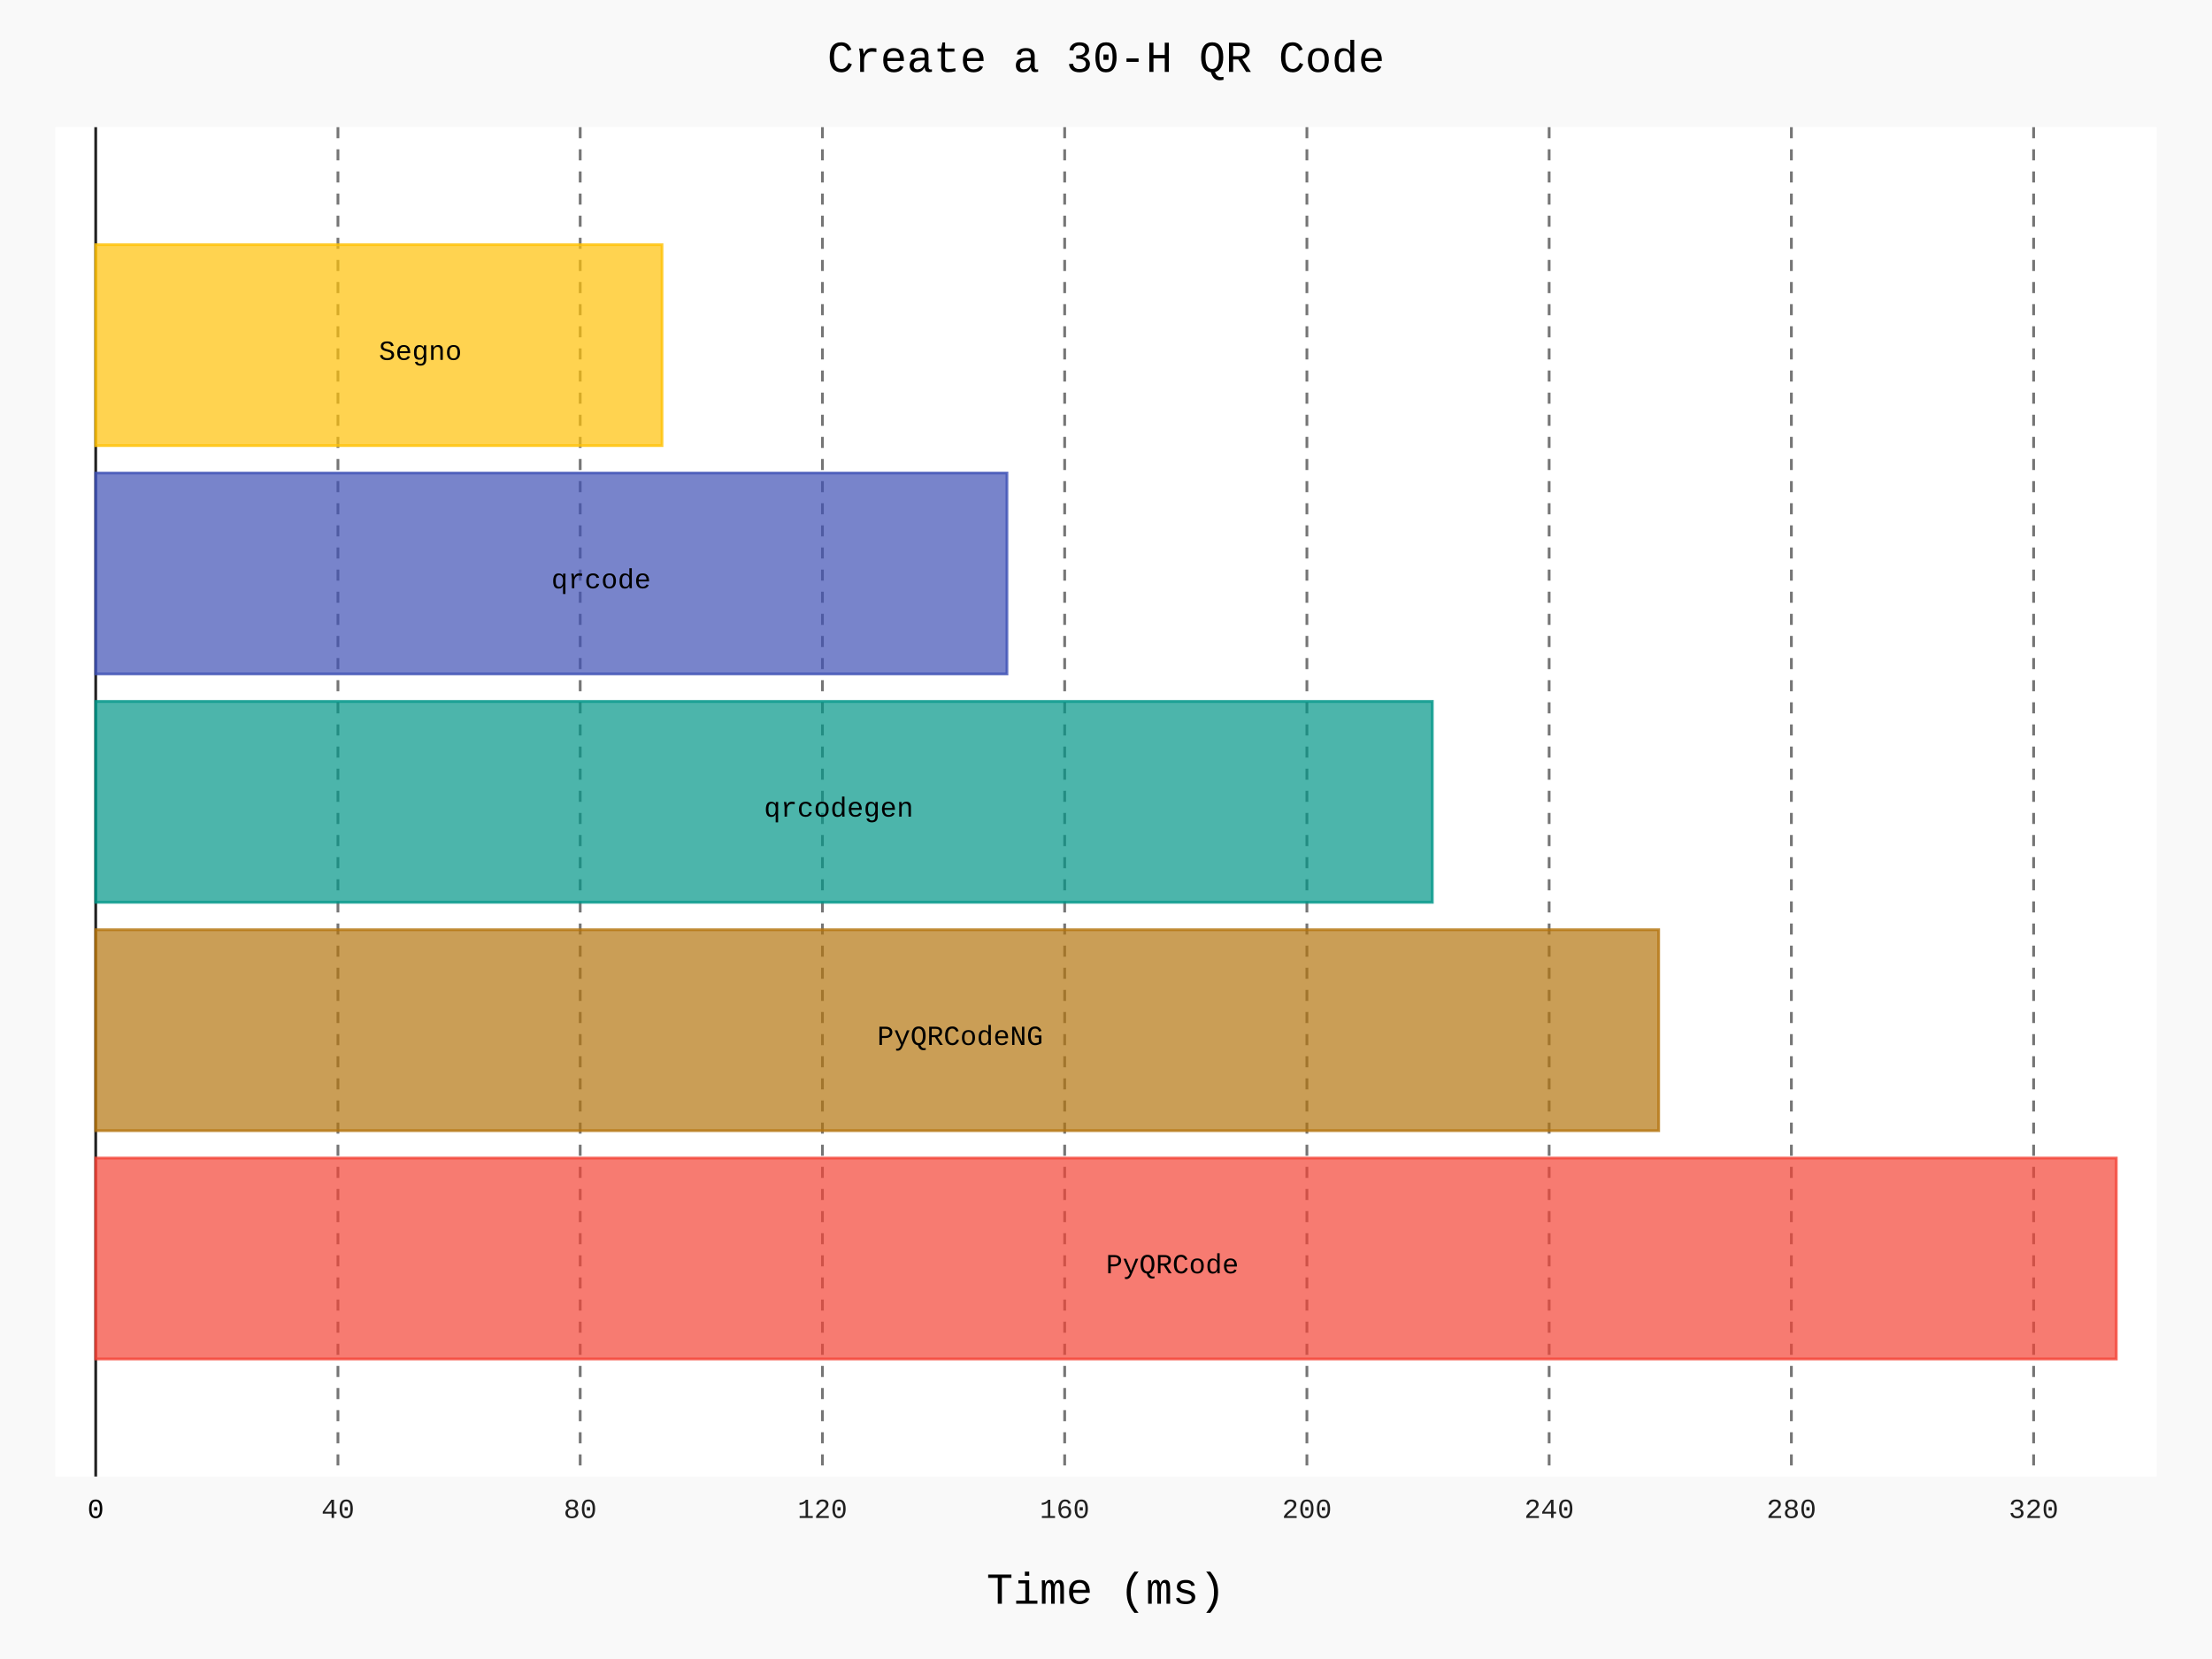
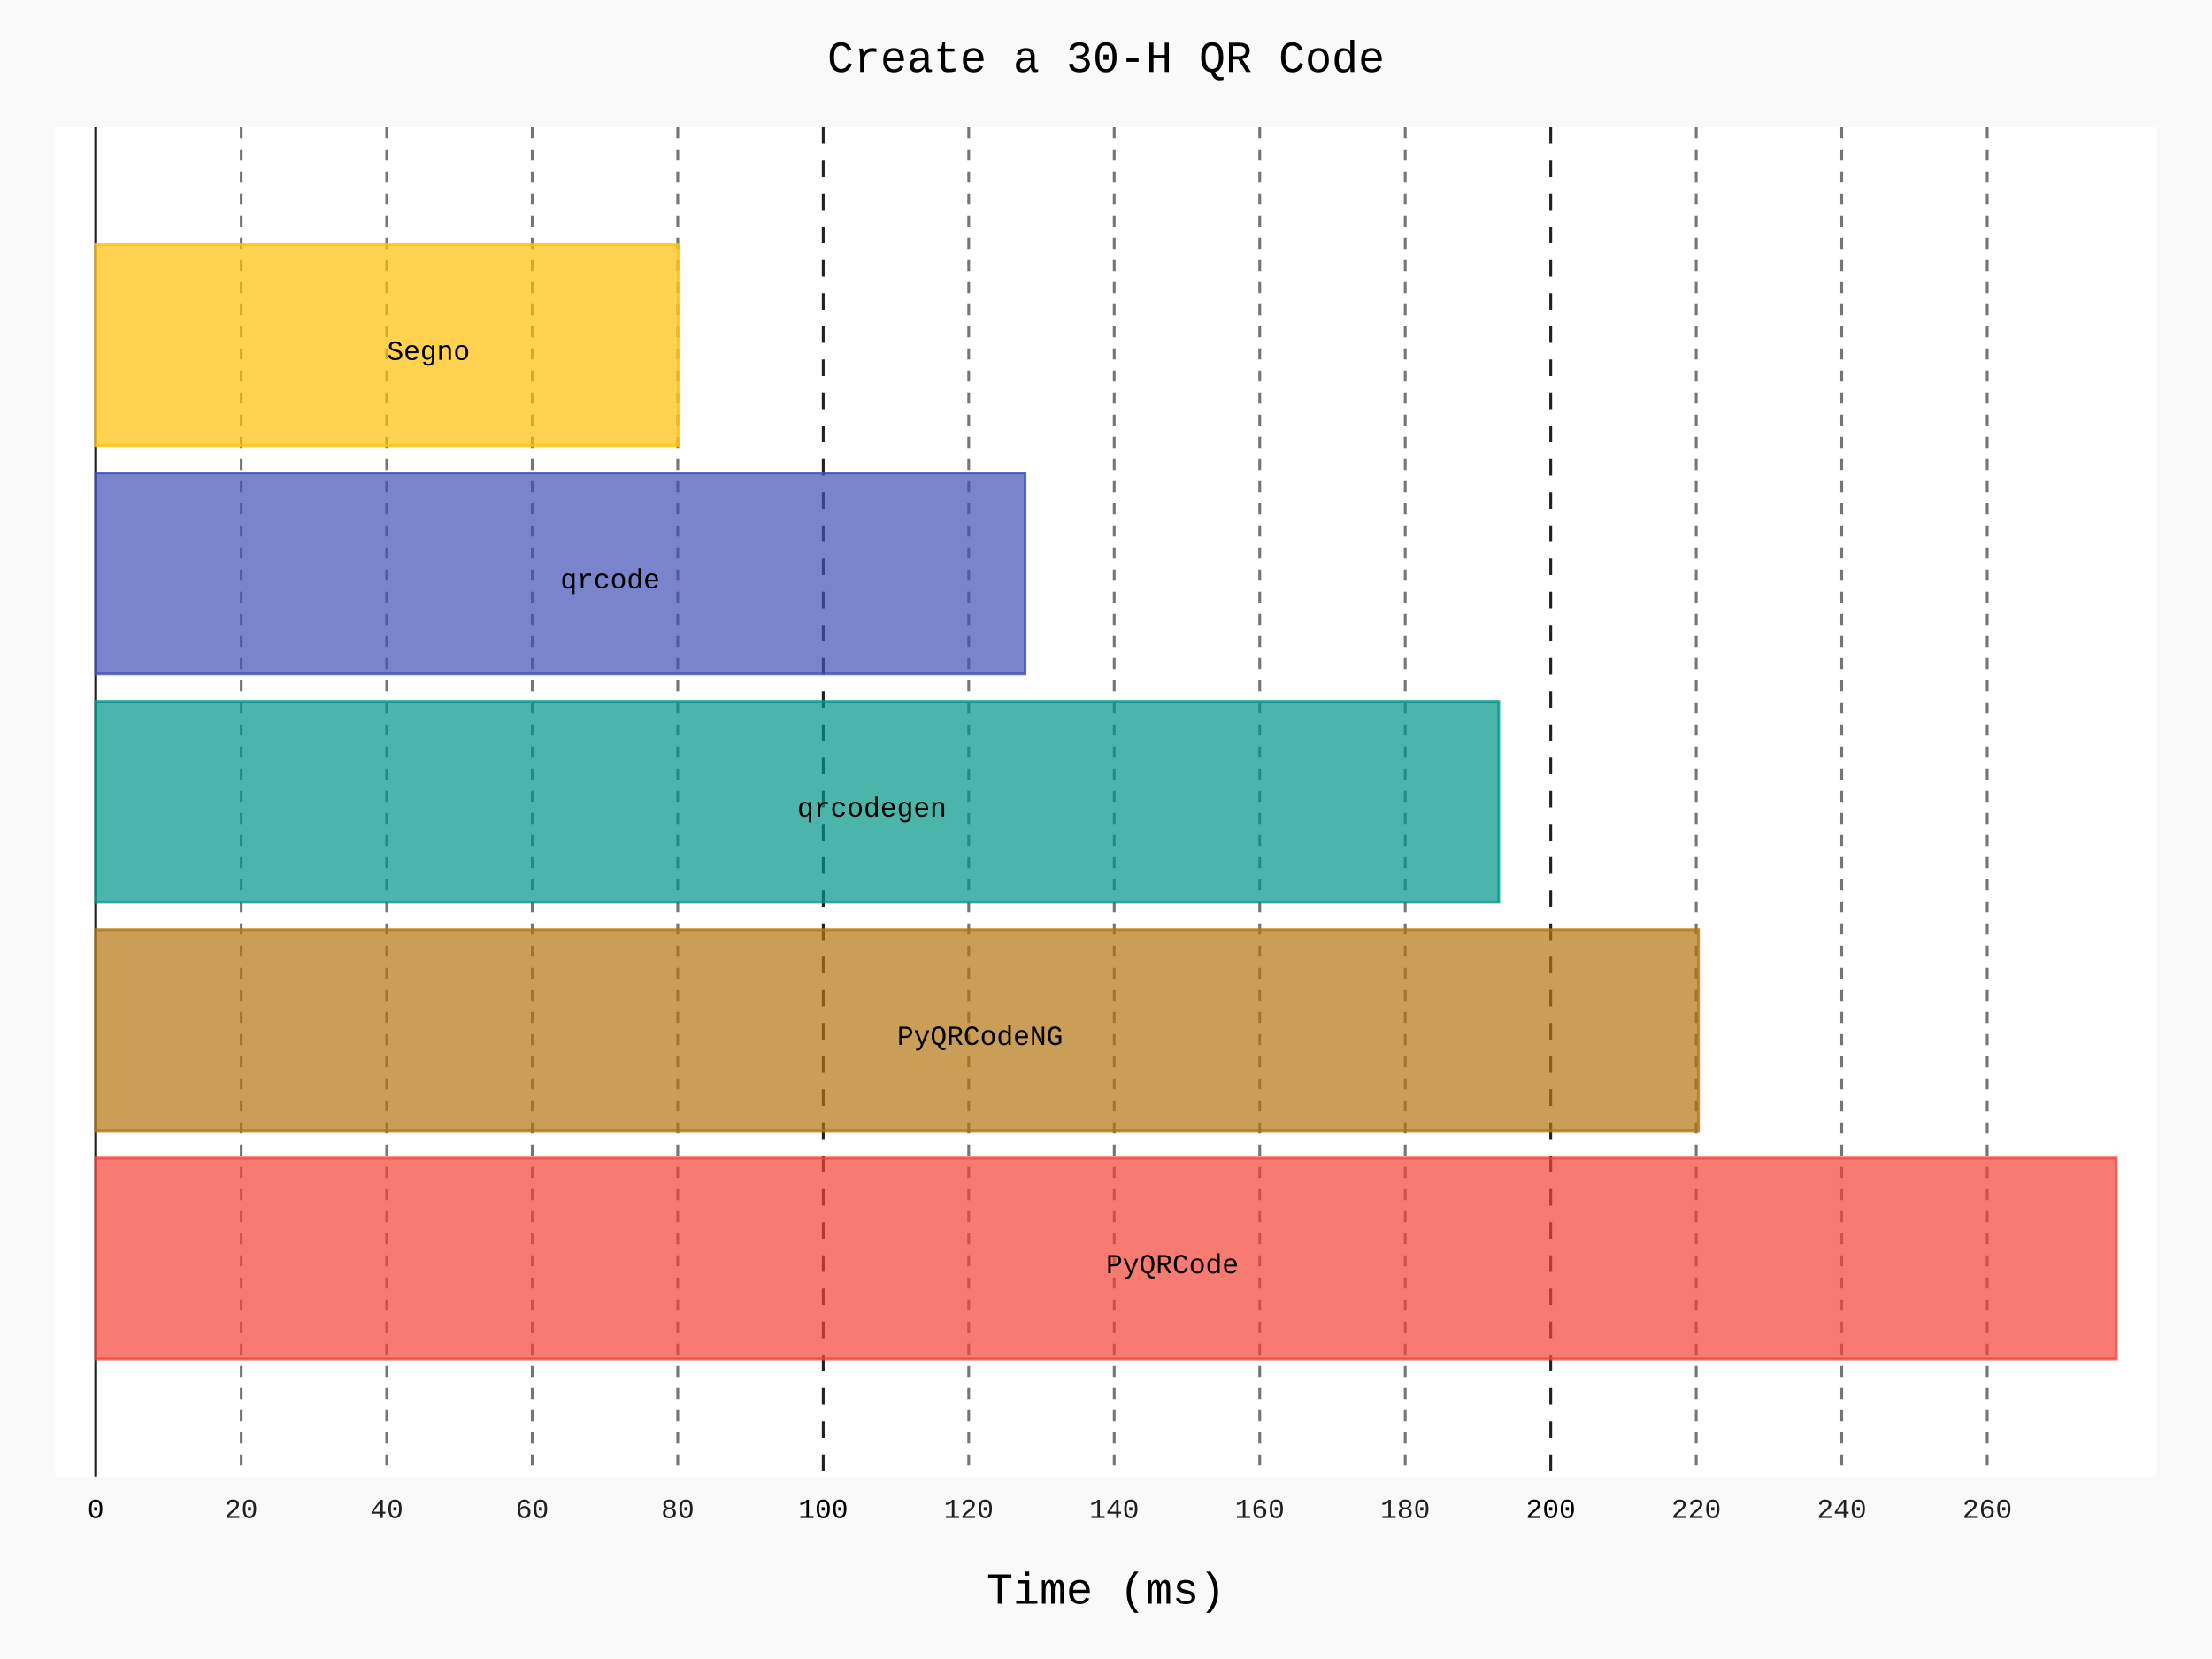
- <svg xmlns="http://www.w3.org/2000/svg" class="pygal-chart" id="chart-cc73e515-6930-4aa7-90b8-4ee98155d6b5" viewBox="0 0 800 600">
+ <svg xmlns="http://www.w3.org/2000/svg" class="pygal-chart" id="chart-82990d21-5210-4bf5-9eff-50101e8f93f9" viewBox="0 0 800 600">
  <defs>
-     <style type="text/css">#chart-cc73e515-6930-4aa7-90b8-4ee98155d6b5{-webkit-user-select:none;-webkit-font-smoothing:antialiased;font-family:Consolas,"Liberation Mono",Menlo,Courier,monospace}#chart-cc73e515-6930-4aa7-90b8-4ee98155d6b5 .title{font-family:Consolas,"Liberation Mono",Menlo,Courier,monospace;font-size:16px}#chart-cc73e515-6930-4aa7-90b8-4ee98155d6b5 .legends .legend text{font-family:Consolas,"Liberation Mono",Menlo,Courier,monospace;font-size:14px}#chart-cc73e515-6930-4aa7-90b8-4ee98155d6b5 .axis text{font-family:Consolas,"Liberation Mono",Menlo,Courier,monospace;font-size:10px}#chart-cc73e515-6930-4aa7-90b8-4ee98155d6b5 .axis text.major{font-family:Consolas,"Liberation Mono",Menlo,Courier,monospace;font-size:10px}#chart-cc73e515-6930-4aa7-90b8-4ee98155d6b5 .text-overlay text.value{font-family:Consolas,"Liberation Mono",Menlo,Courier,monospace;font-size:16px}#chart-cc73e515-6930-4aa7-90b8-4ee98155d6b5 .text-overlay text.label{font-family:Consolas,"Liberation Mono",Menlo,Courier,monospace;font-size:10px}#chart-cc73e515-6930-4aa7-90b8-4ee98155d6b5 .tooltip{font-family:Consolas,"Liberation Mono",Menlo,Courier,monospace;font-size:14px}#chart-cc73e515-6930-4aa7-90b8-4ee98155d6b5 text.no_data{font-family:Consolas,"Liberation Mono",Menlo,Courier,monospace;font-size:64px}
- #chart-cc73e515-6930-4aa7-90b8-4ee98155d6b5{background-color:rgba(249,249,249,1)}#chart-cc73e515-6930-4aa7-90b8-4ee98155d6b5 path,#chart-cc73e515-6930-4aa7-90b8-4ee98155d6b5 line,#chart-cc73e515-6930-4aa7-90b8-4ee98155d6b5 rect,#chart-cc73e515-6930-4aa7-90b8-4ee98155d6b5 circle{-webkit-transition:150ms;-moz-transition:150ms;transition:150ms}#chart-cc73e515-6930-4aa7-90b8-4ee98155d6b5 .graph &gt; .background{fill:rgba(249,249,249,1)}#chart-cc73e515-6930-4aa7-90b8-4ee98155d6b5 .plot &gt; .background{fill:rgba(255,255,255,1)}#chart-cc73e515-6930-4aa7-90b8-4ee98155d6b5 .graph{fill:rgba(0,0,0,.87)}#chart-cc73e515-6930-4aa7-90b8-4ee98155d6b5 text.no_data{fill:rgba(0,0,0,1)}#chart-cc73e515-6930-4aa7-90b8-4ee98155d6b5 .title{fill:rgba(0,0,0,1)}#chart-cc73e515-6930-4aa7-90b8-4ee98155d6b5 .legends .legend text{fill:rgba(0,0,0,.87)}#chart-cc73e515-6930-4aa7-90b8-4ee98155d6b5 .legends .legend:hover text{fill:rgba(0,0,0,1)}#chart-cc73e515-6930-4aa7-90b8-4ee98155d6b5 .axis .line{stroke:rgba(0,0,0,1)}#chart-cc73e515-6930-4aa7-90b8-4ee98155d6b5 .axis .guide.line{stroke:rgba(0,0,0,.54)}#chart-cc73e515-6930-4aa7-90b8-4ee98155d6b5 .axis .major.line{stroke:rgba(0,0,0,.87)}#chart-cc73e515-6930-4aa7-90b8-4ee98155d6b5 .axis text.major{fill:rgba(0,0,0,1)}#chart-cc73e515-6930-4aa7-90b8-4ee98155d6b5 .axis.y .guides:hover .guide.line,#chart-cc73e515-6930-4aa7-90b8-4ee98155d6b5 .line-graph .axis.x .guides:hover .guide.line,#chart-cc73e515-6930-4aa7-90b8-4ee98155d6b5 .stackedline-graph .axis.x .guides:hover .guide.line,#chart-cc73e515-6930-4aa7-90b8-4ee98155d6b5 .xy-graph .axis.x .guides:hover .guide.line{stroke:rgba(0,0,0,1)}#chart-cc73e515-6930-4aa7-90b8-4ee98155d6b5 .axis .guides:hover text{fill:rgba(0,0,0,1)}#chart-cc73e515-6930-4aa7-90b8-4ee98155d6b5 .reactive{fill-opacity:.7;stroke-opacity:.8}#chart-cc73e515-6930-4aa7-90b8-4ee98155d6b5 .ci{stroke:rgba(0,0,0,.87)}#chart-cc73e515-6930-4aa7-90b8-4ee98155d6b5 .reactive.active,#chart-cc73e515-6930-4aa7-90b8-4ee98155d6b5 .active .reactive{fill-opacity:.8;stroke-opacity:.9;stroke-width:4}#chart-cc73e515-6930-4aa7-90b8-4ee98155d6b5 .ci .reactive.active{stroke-width:1.5}#chart-cc73e515-6930-4aa7-90b8-4ee98155d6b5 .series text{fill:rgba(0,0,0,1)}#chart-cc73e515-6930-4aa7-90b8-4ee98155d6b5 .tooltip rect{fill:rgba(255,255,255,1);stroke:rgba(0,0,0,1);-webkit-transition:opacity 150ms;-moz-transition:opacity 150ms;transition:opacity 150ms}#chart-cc73e515-6930-4aa7-90b8-4ee98155d6b5 .tooltip .label{fill:rgba(0,0,0,.87)}#chart-cc73e515-6930-4aa7-90b8-4ee98155d6b5 .tooltip .label{fill:rgba(0,0,0,.87)}#chart-cc73e515-6930-4aa7-90b8-4ee98155d6b5 .tooltip .legend{font-size:.8em;fill:rgba(0,0,0,.54)}#chart-cc73e515-6930-4aa7-90b8-4ee98155d6b5 .tooltip .x_label{font-size:.6em;fill:rgba(0,0,0,1)}#chart-cc73e515-6930-4aa7-90b8-4ee98155d6b5 .tooltip .xlink{font-size:.5em;text-decoration:underline}#chart-cc73e515-6930-4aa7-90b8-4ee98155d6b5 .tooltip .value{font-size:1.5em}#chart-cc73e515-6930-4aa7-90b8-4ee98155d6b5 .bound{font-size:.5em}#chart-cc73e515-6930-4aa7-90b8-4ee98155d6b5 .max-value{font-size:.75em;fill:rgba(0,0,0,.54)}#chart-cc73e515-6930-4aa7-90b8-4ee98155d6b5 .map-element{fill:rgba(255,255,255,1);stroke:rgba(0,0,0,.54) !important}#chart-cc73e515-6930-4aa7-90b8-4ee98155d6b5 .map-element .reactive{fill-opacity:inherit;stroke-opacity:inherit}#chart-cc73e515-6930-4aa7-90b8-4ee98155d6b5 .color-0,#chart-cc73e515-6930-4aa7-90b8-4ee98155d6b5 .color-0 a:visited{stroke:#F44336;fill:#F44336}#chart-cc73e515-6930-4aa7-90b8-4ee98155d6b5 .color-1,#chart-cc73e515-6930-4aa7-90b8-4ee98155d6b5 .color-1 a:visited{stroke:#3F51B5;fill:#3F51B5}#chart-cc73e515-6930-4aa7-90b8-4ee98155d6b5 .color-2,#chart-cc73e515-6930-4aa7-90b8-4ee98155d6b5 .color-2 a:visited{stroke:#009688;fill:#009688}#chart-cc73e515-6930-4aa7-90b8-4ee98155d6b5 .color-3,#chart-cc73e515-6930-4aa7-90b8-4ee98155d6b5 .color-3 a:visited{stroke:#FFC107;fill:#FFC107}#chart-cc73e515-6930-4aa7-90b8-4ee98155d6b5 .color-4,#chart-cc73e515-6930-4aa7-90b8-4ee98155d6b5 .color-4 a:visited{stroke:#FF5722;fill:#FF5722}#chart-cc73e515-6930-4aa7-90b8-4ee98155d6b5 .text-overlay .color-0 text{fill:black}#chart-cc73e515-6930-4aa7-90b8-4ee98155d6b5 .text-overlay .color-1 text{fill:black}#chart-cc73e515-6930-4aa7-90b8-4ee98155d6b5 .text-overlay .color-2 text{fill:black}#chart-cc73e515-6930-4aa7-90b8-4ee98155d6b5 .text-overlay .color-3 text{fill:black}#chart-cc73e515-6930-4aa7-90b8-4ee98155d6b5 .text-overlay .color-4 text{fill:black}
- #chart-cc73e515-6930-4aa7-90b8-4ee98155d6b5 text.no_data{text-anchor:middle}#chart-cc73e515-6930-4aa7-90b8-4ee98155d6b5 .guide.line{fill:none}#chart-cc73e515-6930-4aa7-90b8-4ee98155d6b5 .centered{text-anchor:middle}#chart-cc73e515-6930-4aa7-90b8-4ee98155d6b5 .title{text-anchor:middle}#chart-cc73e515-6930-4aa7-90b8-4ee98155d6b5 .legends .legend text{fill-opacity:1}#chart-cc73e515-6930-4aa7-90b8-4ee98155d6b5 .axis.x text{text-anchor:middle}#chart-cc73e515-6930-4aa7-90b8-4ee98155d6b5 .axis.x:not(.web) text[transform]{text-anchor:start}#chart-cc73e515-6930-4aa7-90b8-4ee98155d6b5 .axis.x:not(.web) text[transform].backwards{text-anchor:end}#chart-cc73e515-6930-4aa7-90b8-4ee98155d6b5 .axis.y text{text-anchor:end}#chart-cc73e515-6930-4aa7-90b8-4ee98155d6b5 .axis.y text[transform].backwards{text-anchor:start}#chart-cc73e515-6930-4aa7-90b8-4ee98155d6b5 .axis.y2 text{text-anchor:start}#chart-cc73e515-6930-4aa7-90b8-4ee98155d6b5 .axis.y2 text[transform].backwards{text-anchor:end}#chart-cc73e515-6930-4aa7-90b8-4ee98155d6b5 .axis .guide.line{stroke-dasharray:4,4}#chart-cc73e515-6930-4aa7-90b8-4ee98155d6b5 .axis .major.guide.line{stroke-dasharray:6,6}#chart-cc73e515-6930-4aa7-90b8-4ee98155d6b5 .horizontal .axis.y .guide.line,#chart-cc73e515-6930-4aa7-90b8-4ee98155d6b5 .horizontal .axis.y2 .guide.line,#chart-cc73e515-6930-4aa7-90b8-4ee98155d6b5 .vertical .axis.x .guide.line{opacity:0}#chart-cc73e515-6930-4aa7-90b8-4ee98155d6b5 .horizontal .axis.always_show .guide.line,#chart-cc73e515-6930-4aa7-90b8-4ee98155d6b5 .vertical .axis.always_show .guide.line{opacity:1 !important}#chart-cc73e515-6930-4aa7-90b8-4ee98155d6b5 .axis.y .guides:hover .guide.line,#chart-cc73e515-6930-4aa7-90b8-4ee98155d6b5 .axis.y2 .guides:hover .guide.line,#chart-cc73e515-6930-4aa7-90b8-4ee98155d6b5 .axis.x .guides:hover .guide.line{opacity:1}#chart-cc73e515-6930-4aa7-90b8-4ee98155d6b5 .axis .guides:hover text{opacity:1}#chart-cc73e515-6930-4aa7-90b8-4ee98155d6b5 .nofill{fill:none}#chart-cc73e515-6930-4aa7-90b8-4ee98155d6b5 .subtle-fill{fill-opacity:.2}#chart-cc73e515-6930-4aa7-90b8-4ee98155d6b5 .dot{stroke-width:1px;fill-opacity:1}#chart-cc73e515-6930-4aa7-90b8-4ee98155d6b5 .dot.active{stroke-width:5px}#chart-cc73e515-6930-4aa7-90b8-4ee98155d6b5 .dot.negative{fill:transparent}#chart-cc73e515-6930-4aa7-90b8-4ee98155d6b5 text,#chart-cc73e515-6930-4aa7-90b8-4ee98155d6b5 tspan{stroke:none !important}#chart-cc73e515-6930-4aa7-90b8-4ee98155d6b5 .series text.active{opacity:1}#chart-cc73e515-6930-4aa7-90b8-4ee98155d6b5 .tooltip rect{fill-opacity:.95;stroke-width:.5}#chart-cc73e515-6930-4aa7-90b8-4ee98155d6b5 .tooltip text{fill-opacity:1}#chart-cc73e515-6930-4aa7-90b8-4ee98155d6b5 .showable{visibility:hidden}#chart-cc73e515-6930-4aa7-90b8-4ee98155d6b5 .showable.shown{visibility:visible}#chart-cc73e515-6930-4aa7-90b8-4ee98155d6b5 .gauge-background{fill:rgba(229,229,229,1);stroke:none}#chart-cc73e515-6930-4aa7-90b8-4ee98155d6b5 .bg-lines{stroke:rgba(249,249,249,1);stroke-width:2px}</style>
+     <style type="text/css">#chart-82990d21-5210-4bf5-9eff-50101e8f93f9{-webkit-user-select:none;-webkit-font-smoothing:antialiased;font-family:Consolas,"Liberation Mono",Menlo,Courier,monospace}#chart-82990d21-5210-4bf5-9eff-50101e8f93f9 .title{font-family:Consolas,"Liberation Mono",Menlo,Courier,monospace;font-size:16px}#chart-82990d21-5210-4bf5-9eff-50101e8f93f9 .legends .legend text{font-family:Consolas,"Liberation Mono",Menlo,Courier,monospace;font-size:14px}#chart-82990d21-5210-4bf5-9eff-50101e8f93f9 .axis text{font-family:Consolas,"Liberation Mono",Menlo,Courier,monospace;font-size:10px}#chart-82990d21-5210-4bf5-9eff-50101e8f93f9 .axis text.major{font-family:Consolas,"Liberation Mono",Menlo,Courier,monospace;font-size:10px}#chart-82990d21-5210-4bf5-9eff-50101e8f93f9 .text-overlay text.value{font-family:Consolas,"Liberation Mono",Menlo,Courier,monospace;font-size:16px}#chart-82990d21-5210-4bf5-9eff-50101e8f93f9 .text-overlay text.label{font-family:Consolas,"Liberation Mono",Menlo,Courier,monospace;font-size:10px}#chart-82990d21-5210-4bf5-9eff-50101e8f93f9 .tooltip{font-family:Consolas,"Liberation Mono",Menlo,Courier,monospace;font-size:14px}#chart-82990d21-5210-4bf5-9eff-50101e8f93f9 text.no_data{font-family:Consolas,"Liberation Mono",Menlo,Courier,monospace;font-size:64px}
+ #chart-82990d21-5210-4bf5-9eff-50101e8f93f9{background-color:rgba(249,249,249,1)}#chart-82990d21-5210-4bf5-9eff-50101e8f93f9 path,#chart-82990d21-5210-4bf5-9eff-50101e8f93f9 line,#chart-82990d21-5210-4bf5-9eff-50101e8f93f9 rect,#chart-82990d21-5210-4bf5-9eff-50101e8f93f9 circle{-webkit-transition:150ms;-moz-transition:150ms;transition:150ms}#chart-82990d21-5210-4bf5-9eff-50101e8f93f9 .graph &gt; .background{fill:rgba(249,249,249,1)}#chart-82990d21-5210-4bf5-9eff-50101e8f93f9 .plot &gt; .background{fill:rgba(255,255,255,1)}#chart-82990d21-5210-4bf5-9eff-50101e8f93f9 .graph{fill:rgba(0,0,0,.87)}#chart-82990d21-5210-4bf5-9eff-50101e8f93f9 text.no_data{fill:rgba(0,0,0,1)}#chart-82990d21-5210-4bf5-9eff-50101e8f93f9 .title{fill:rgba(0,0,0,1)}#chart-82990d21-5210-4bf5-9eff-50101e8f93f9 .legends .legend text{fill:rgba(0,0,0,.87)}#chart-82990d21-5210-4bf5-9eff-50101e8f93f9 .legends .legend:hover text{fill:rgba(0,0,0,1)}#chart-82990d21-5210-4bf5-9eff-50101e8f93f9 .axis .line{stroke:rgba(0,0,0,1)}#chart-82990d21-5210-4bf5-9eff-50101e8f93f9 .axis .guide.line{stroke:rgba(0,0,0,.54)}#chart-82990d21-5210-4bf5-9eff-50101e8f93f9 .axis .major.line{stroke:rgba(0,0,0,.87)}#chart-82990d21-5210-4bf5-9eff-50101e8f93f9 .axis text.major{fill:rgba(0,0,0,1)}#chart-82990d21-5210-4bf5-9eff-50101e8f93f9 .axis.y .guides:hover .guide.line,#chart-82990d21-5210-4bf5-9eff-50101e8f93f9 .line-graph .axis.x .guides:hover .guide.line,#chart-82990d21-5210-4bf5-9eff-50101e8f93f9 .stackedline-graph .axis.x .guides:hover .guide.line,#chart-82990d21-5210-4bf5-9eff-50101e8f93f9 .xy-graph .axis.x .guides:hover .guide.line{stroke:rgba(0,0,0,1)}#chart-82990d21-5210-4bf5-9eff-50101e8f93f9 .axis .guides:hover text{fill:rgba(0,0,0,1)}#chart-82990d21-5210-4bf5-9eff-50101e8f93f9 .reactive{fill-opacity:.7;stroke-opacity:.8}#chart-82990d21-5210-4bf5-9eff-50101e8f93f9 .ci{stroke:rgba(0,0,0,.87)}#chart-82990d21-5210-4bf5-9eff-50101e8f93f9 .reactive.active,#chart-82990d21-5210-4bf5-9eff-50101e8f93f9 .active .reactive{fill-opacity:.8;stroke-opacity:.9;stroke-width:4}#chart-82990d21-5210-4bf5-9eff-50101e8f93f9 .ci .reactive.active{stroke-width:1.5}#chart-82990d21-5210-4bf5-9eff-50101e8f93f9 .series text{fill:rgba(0,0,0,1)}#chart-82990d21-5210-4bf5-9eff-50101e8f93f9 .tooltip rect{fill:rgba(255,255,255,1);stroke:rgba(0,0,0,1);-webkit-transition:opacity 150ms;-moz-transition:opacity 150ms;transition:opacity 150ms}#chart-82990d21-5210-4bf5-9eff-50101e8f93f9 .tooltip .label{fill:rgba(0,0,0,.87)}#chart-82990d21-5210-4bf5-9eff-50101e8f93f9 .tooltip .label{fill:rgba(0,0,0,.87)}#chart-82990d21-5210-4bf5-9eff-50101e8f93f9 .tooltip .legend{font-size:.8em;fill:rgba(0,0,0,.54)}#chart-82990d21-5210-4bf5-9eff-50101e8f93f9 .tooltip .x_label{font-size:.6em;fill:rgba(0,0,0,1)}#chart-82990d21-5210-4bf5-9eff-50101e8f93f9 .tooltip .xlink{font-size:.5em;text-decoration:underline}#chart-82990d21-5210-4bf5-9eff-50101e8f93f9 .tooltip .value{font-size:1.5em}#chart-82990d21-5210-4bf5-9eff-50101e8f93f9 .bound{font-size:.5em}#chart-82990d21-5210-4bf5-9eff-50101e8f93f9 .max-value{font-size:.75em;fill:rgba(0,0,0,.54)}#chart-82990d21-5210-4bf5-9eff-50101e8f93f9 .map-element{fill:rgba(255,255,255,1);stroke:rgba(0,0,0,.54) !important}#chart-82990d21-5210-4bf5-9eff-50101e8f93f9 .map-element .reactive{fill-opacity:inherit;stroke-opacity:inherit}#chart-82990d21-5210-4bf5-9eff-50101e8f93f9 .color-0,#chart-82990d21-5210-4bf5-9eff-50101e8f93f9 .color-0 a:visited{stroke:#F44336;fill:#F44336}#chart-82990d21-5210-4bf5-9eff-50101e8f93f9 .color-1,#chart-82990d21-5210-4bf5-9eff-50101e8f93f9 .color-1 a:visited{stroke:#3F51B5;fill:#3F51B5}#chart-82990d21-5210-4bf5-9eff-50101e8f93f9 .color-2,#chart-82990d21-5210-4bf5-9eff-50101e8f93f9 .color-2 a:visited{stroke:#009688;fill:#009688}#chart-82990d21-5210-4bf5-9eff-50101e8f93f9 .color-3,#chart-82990d21-5210-4bf5-9eff-50101e8f93f9 .color-3 a:visited{stroke:#FFC107;fill:#FFC107}#chart-82990d21-5210-4bf5-9eff-50101e8f93f9 .color-4,#chart-82990d21-5210-4bf5-9eff-50101e8f93f9 .color-4 a:visited{stroke:#FF5722;fill:#FF5722}#chart-82990d21-5210-4bf5-9eff-50101e8f93f9 .text-overlay .color-0 text{fill:black}#chart-82990d21-5210-4bf5-9eff-50101e8f93f9 .text-overlay .color-1 text{fill:black}#chart-82990d21-5210-4bf5-9eff-50101e8f93f9 .text-overlay .color-2 text{fill:black}#chart-82990d21-5210-4bf5-9eff-50101e8f93f9 .text-overlay .color-3 text{fill:black}#chart-82990d21-5210-4bf5-9eff-50101e8f93f9 .text-overlay .color-4 text{fill:black}
+ #chart-82990d21-5210-4bf5-9eff-50101e8f93f9 text.no_data{text-anchor:middle}#chart-82990d21-5210-4bf5-9eff-50101e8f93f9 .guide.line{fill:none}#chart-82990d21-5210-4bf5-9eff-50101e8f93f9 .centered{text-anchor:middle}#chart-82990d21-5210-4bf5-9eff-50101e8f93f9 .title{text-anchor:middle}#chart-82990d21-5210-4bf5-9eff-50101e8f93f9 .legends .legend text{fill-opacity:1}#chart-82990d21-5210-4bf5-9eff-50101e8f93f9 .axis.x text{text-anchor:middle}#chart-82990d21-5210-4bf5-9eff-50101e8f93f9 .axis.x:not(.web) text[transform]{text-anchor:start}#chart-82990d21-5210-4bf5-9eff-50101e8f93f9 .axis.x:not(.web) text[transform].backwards{text-anchor:end}#chart-82990d21-5210-4bf5-9eff-50101e8f93f9 .axis.y text{text-anchor:end}#chart-82990d21-5210-4bf5-9eff-50101e8f93f9 .axis.y text[transform].backwards{text-anchor:start}#chart-82990d21-5210-4bf5-9eff-50101e8f93f9 .axis.y2 text{text-anchor:start}#chart-82990d21-5210-4bf5-9eff-50101e8f93f9 .axis.y2 text[transform].backwards{text-anchor:end}#chart-82990d21-5210-4bf5-9eff-50101e8f93f9 .axis .guide.line{stroke-dasharray:4,4}#chart-82990d21-5210-4bf5-9eff-50101e8f93f9 .axis .major.guide.line{stroke-dasharray:6,6}#chart-82990d21-5210-4bf5-9eff-50101e8f93f9 .horizontal .axis.y .guide.line,#chart-82990d21-5210-4bf5-9eff-50101e8f93f9 .horizontal .axis.y2 .guide.line,#chart-82990d21-5210-4bf5-9eff-50101e8f93f9 .vertical .axis.x .guide.line{opacity:0}#chart-82990d21-5210-4bf5-9eff-50101e8f93f9 .horizontal .axis.always_show .guide.line,#chart-82990d21-5210-4bf5-9eff-50101e8f93f9 .vertical .axis.always_show .guide.line{opacity:1 !important}#chart-82990d21-5210-4bf5-9eff-50101e8f93f9 .axis.y .guides:hover .guide.line,#chart-82990d21-5210-4bf5-9eff-50101e8f93f9 .axis.y2 .guides:hover .guide.line,#chart-82990d21-5210-4bf5-9eff-50101e8f93f9 .axis.x .guides:hover .guide.line{opacity:1}#chart-82990d21-5210-4bf5-9eff-50101e8f93f9 .axis .guides:hover text{opacity:1}#chart-82990d21-5210-4bf5-9eff-50101e8f93f9 .nofill{fill:none}#chart-82990d21-5210-4bf5-9eff-50101e8f93f9 .subtle-fill{fill-opacity:.2}#chart-82990d21-5210-4bf5-9eff-50101e8f93f9 .dot{stroke-width:1px;fill-opacity:1}#chart-82990d21-5210-4bf5-9eff-50101e8f93f9 .dot.active{stroke-width:5px}#chart-82990d21-5210-4bf5-9eff-50101e8f93f9 .dot.negative{fill:transparent}#chart-82990d21-5210-4bf5-9eff-50101e8f93f9 text,#chart-82990d21-5210-4bf5-9eff-50101e8f93f9 tspan{stroke:none !important}#chart-82990d21-5210-4bf5-9eff-50101e8f93f9 .series text.active{opacity:1}#chart-82990d21-5210-4bf5-9eff-50101e8f93f9 .tooltip rect{fill-opacity:.95;stroke-width:.5}#chart-82990d21-5210-4bf5-9eff-50101e8f93f9 .tooltip text{fill-opacity:1}#chart-82990d21-5210-4bf5-9eff-50101e8f93f9 .showable{visibility:hidden}#chart-82990d21-5210-4bf5-9eff-50101e8f93f9 .showable.shown{visibility:visible}#chart-82990d21-5210-4bf5-9eff-50101e8f93f9 .gauge-background{fill:rgba(229,229,229,1);stroke:none}#chart-82990d21-5210-4bf5-9eff-50101e8f93f9 .bg-lines{stroke:rgba(249,249,249,1);stroke-width:2px}</style>
  </defs>
  <g class="graph horizontalbar-graph horizontal">
    <rect class="background" height="600" width="800" x="0" y="0" />
    <g class="plot" transform="translate(20, 46)">
      <rect class="background" height="488" width="760" x="0" y="0" />
      <g class="axis x always_show">
        <g class="guides">
          <path class="axis major line" d="M14.615 0 v488" />
          <text class="major" x="14.615" y="503.0">0</text>
        </g>
        <g class="guides">
-           <path class="guide line" d="M102.224 0 v488" />
-           <text class="" x="102.224" y="503.0">40</text>
+           <path class="guide line" d="M67.238 0 v488" />
+           <text class="" x="67.238" y="503.0">20</text>
        </g>
        <g class="guides">
-           <path class="guide line" d="M189.834 0 v488" />
-           <text class="" x="189.834" y="503.0">80</text>
+           <path class="guide line" d="M119.86 0 v488" />
+           <text class="" x="119.86" y="503.0">40</text>
        </g>
        <g class="guides">
-           <path class="guide line" d="M277.443 0 v488" />
-           <text class="" x="277.443" y="503.0">120</text>
+           <path class="guide line" d="M172.483 0 v488" />
+           <text class="" x="172.483" y="503.0">60</text>
        </g>
        <g class="guides">
-           <path class="guide line" d="M365.052 0 v488" />
-           <text class="" x="365.052" y="503.0">160</text>
+           <path class="guide line" d="M225.106 0 v488" />
+           <text class="" x="225.106" y="503.0">80</text>
        </g>
        <g class="guides">
-           <path class="guide line" d="M452.661 0 v488" />
-           <text class="" x="452.661" y="503.0">200</text>
+           <path class="major guide line" d="M277.728 0 v488" />
+           <text class="major" x="277.728" y="503.0">100</text>
        </g>
        <g class="guides">
-           <path class="guide line" d="M540.27 0 v488" />
-           <text class="" x="540.27" y="503.0">240</text>
+           <path class="guide line" d="M330.351 0 v488" />
+           <text class="" x="330.351" y="503.0">120</text>
        </g>
        <g class="guides">
-           <path class="guide line" d="M627.879 0 v488" />
-           <text class="" x="627.879" y="503.0">280</text>
+           <path class="guide line" d="M382.973 0 v488" />
+           <text class="" x="382.973" y="503.0">140</text>
        </g>
        <g class="guides">
-           <path class="guide line" d="M715.488 0 v488" />
-           <text class="" x="715.488" y="503.0">320</text>
+           <path class="guide line" d="M435.596 0 v488" />
+           <text class="" x="435.596" y="503.0">160</text>
+         </g>
+         <g class="guides">
+           <path class="guide line" d="M488.218 0 v488" />
+           <text class="" x="488.218" y="503.0">180</text>
+         </g>
+         <g class="guides">
+           <path class="major guide line" d="M540.841 0 v488" />
+           <text class="major" x="540.841" y="503.0">200</text>
+         </g>
+         <g class="guides">
+           <path class="guide line" d="M593.463 0 v488" />
+           <text class="" x="593.463" y="503.0">220</text>
+         </g>
+         <g class="guides">
+           <path class="guide line" d="M646.086 0 v488" />
+           <text class="" x="646.086" y="503.0">240</text>
+         </g>
+         <g class="guides">
+           <path class="guide line" d="M698.708 0 v488" />
+           <text class="" x="698.708" y="503.0">260</text>
        </g>
      </g>
      <g class="series serie-4 color-4">
        <g class="bars">
          <g class="bar" style="fill: #F44336; stroke: #F44336">
            <rect class="rect reactive tooltip-trigger" height="72.674" rx="0" ry="0" width="730.769" x="14.615" y="372.832" />
          </g>
        </g>
      </g>
      <g class="series serie-3 color-3">
        <g class="bars">
          <g class="bar" style="fill: #b4750f; stroke: #b4750f">
-             <rect class="rect reactive tooltip-trigger" height="72.674" rx="0" ry="0" width="565.276" x="14.615" y="290.247" />
+             <rect class="rect reactive tooltip-trigger" height="72.674" rx="0" ry="0" width="579.664" x="14.615" y="290.247" />
          </g>
        </g>
      </g>
      <g class="series serie-2 color-2">
        <g class="bars">
          <g class="bar" style="fill: #009688; stroke: #009688">
-             <rect class="rect reactive tooltip-trigger" height="72.674" rx="0" ry="0" width="483.405" x="14.615" y="207.663" />
+             <rect class="rect reactive tooltip-trigger" height="72.674" rx="0" ry="0" width="507.439" x="14.615" y="207.663" />
          </g>
        </g>
      </g>
      <g class="series serie-1 color-1">
        <g class="bars">
          <g class="bar" style="fill: #3F51B5; stroke: #3F51B5">
-             <rect class="rect reactive tooltip-trigger" height="72.674" rx="0" ry="0" width="329.563" x="14.615" y="125.078" />
+             <rect class="rect reactive tooltip-trigger" height="72.674" rx="0" ry="0" width="336.126" x="14.615" y="125.078" />
          </g>
        </g>
      </g>
      <g class="series serie-0 color-0">
        <g class="bars">
          <g class="bar" style="fill: #FFC107; stroke: #FFC107">
-             <rect class="rect reactive tooltip-trigger" height="72.674" rx="0" ry="0" width="204.808" x="14.615" y="42.494" />
+             <rect class="rect reactive tooltip-trigger" height="72.674" rx="0" ry="0" width="210.701" x="14.615" y="42.494" />
          </g>
        </g>
      </g>
    </g>
    <g class="titles">
      <text class="title plot_title" x="400.0" y="26">Create a 30-H QR Code</text>
      <text class="title" x="400.0" y="580">Time (ms)</text>
    </g>
    <g class="plot overlay" transform="translate(20, 46)">
      <g class="series serie-4 color-4" />
      <g class="series serie-3 color-3" />
      <g class="series serie-2 color-2" />
      <g class="series serie-1 color-1" />
      <g class="series serie-0 color-0" />
    </g>
    <g class="plot text-overlay" transform="translate(20, 46)">
      <g class="series serie-4 color-4">
        <text class="label" x="380.0" y="414.503">PyQRCode</text>
      </g>
      <g class="series serie-3 color-3">
-         <text class="label" x="297.253" y="331.918">PyQRCodeNG</text>
+         <text class="label" x="304.447" y="331.918">PyQRCodeNG</text>
      </g>
      <g class="series serie-2 color-2">
-         <text class="label" x="256.318" y="249.333">qrcodegen</text>
+         <text class="label" x="268.335" y="249.333">qrcodegen</text>
      </g>
      <g class="series serie-1 color-1">
-         <text class="label" x="179.397" y="166.749">qrcode</text>
+         <text class="label" x="182.679" y="166.749">qrcode</text>
      </g>
      <g class="series serie-0 color-0">
-         <text class="label" x="117.019" y="84.164">Segno</text>
+         <text class="label" x="119.966" y="84.164">Segno</text>
      </g>
    </g>
    <g class="plot tooltip-overlay" transform="translate(20, 46)">
      <g class="tooltip" style="opacity: 0" transform="translate(0 0)">
        <rect class="tooltip-box" height="0" rx="0" ry="0" width="0" />
        <g class="text" />
      </g>
    </g>
  </g>
</svg>
